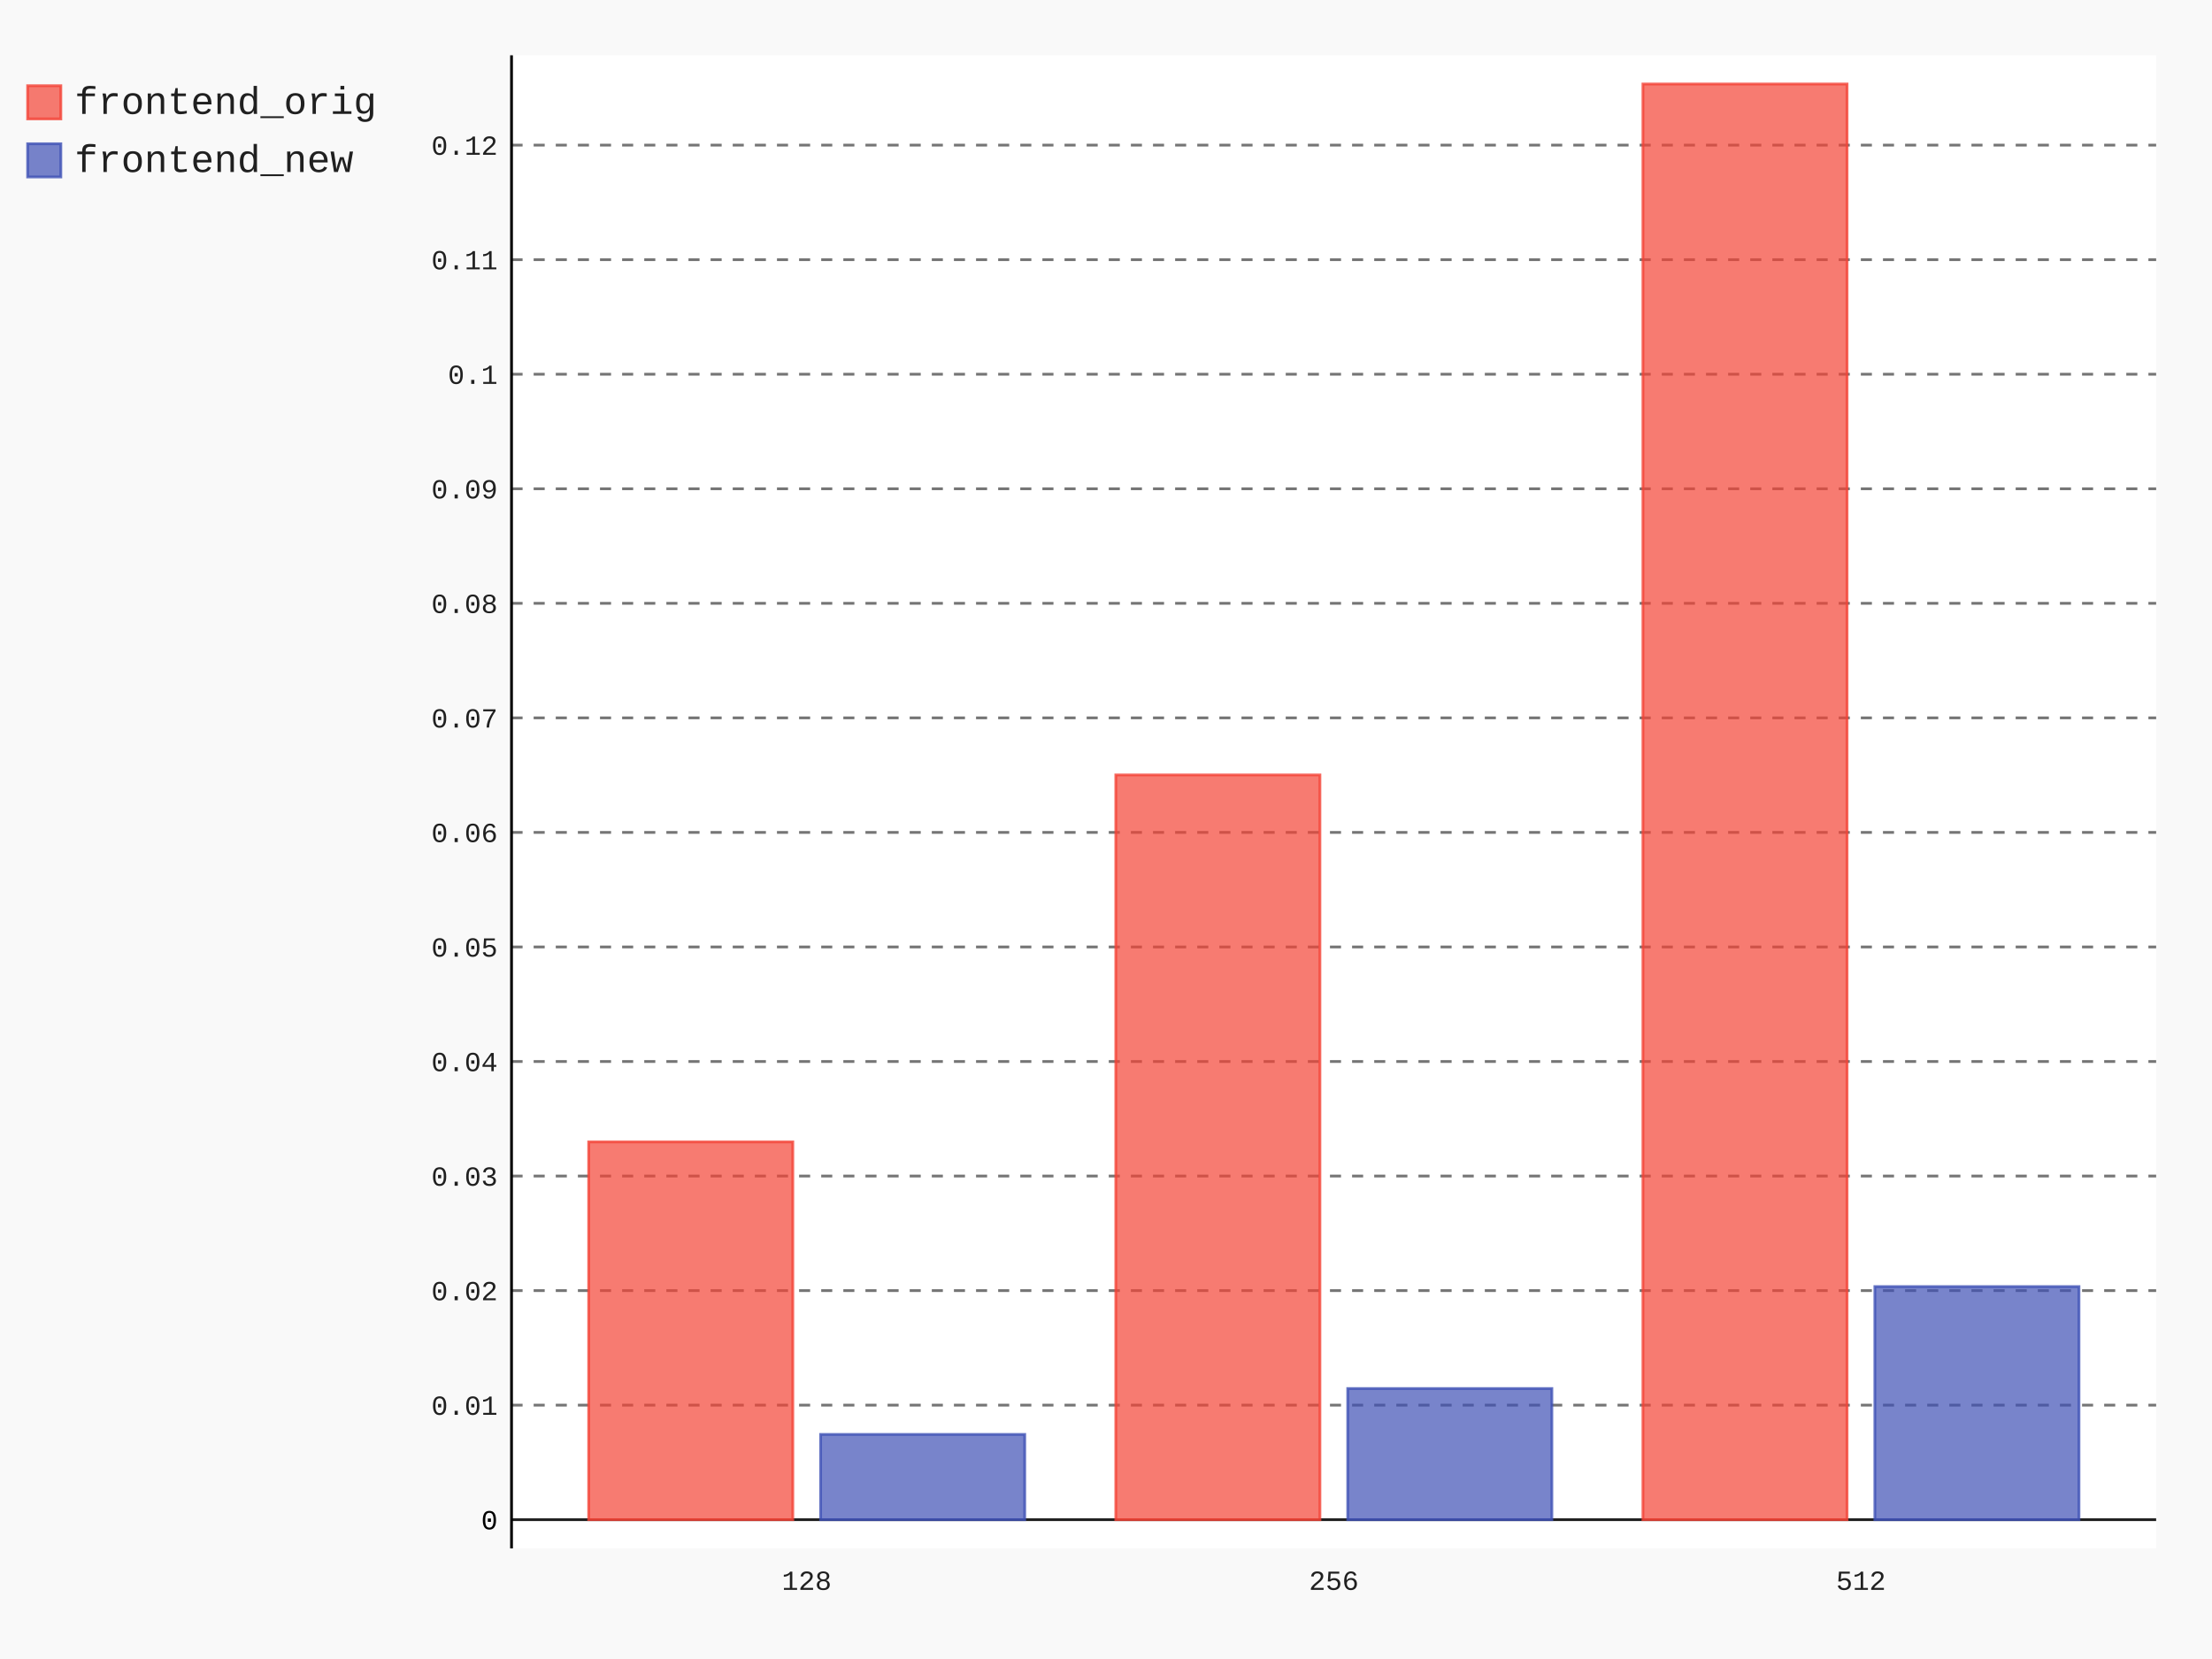
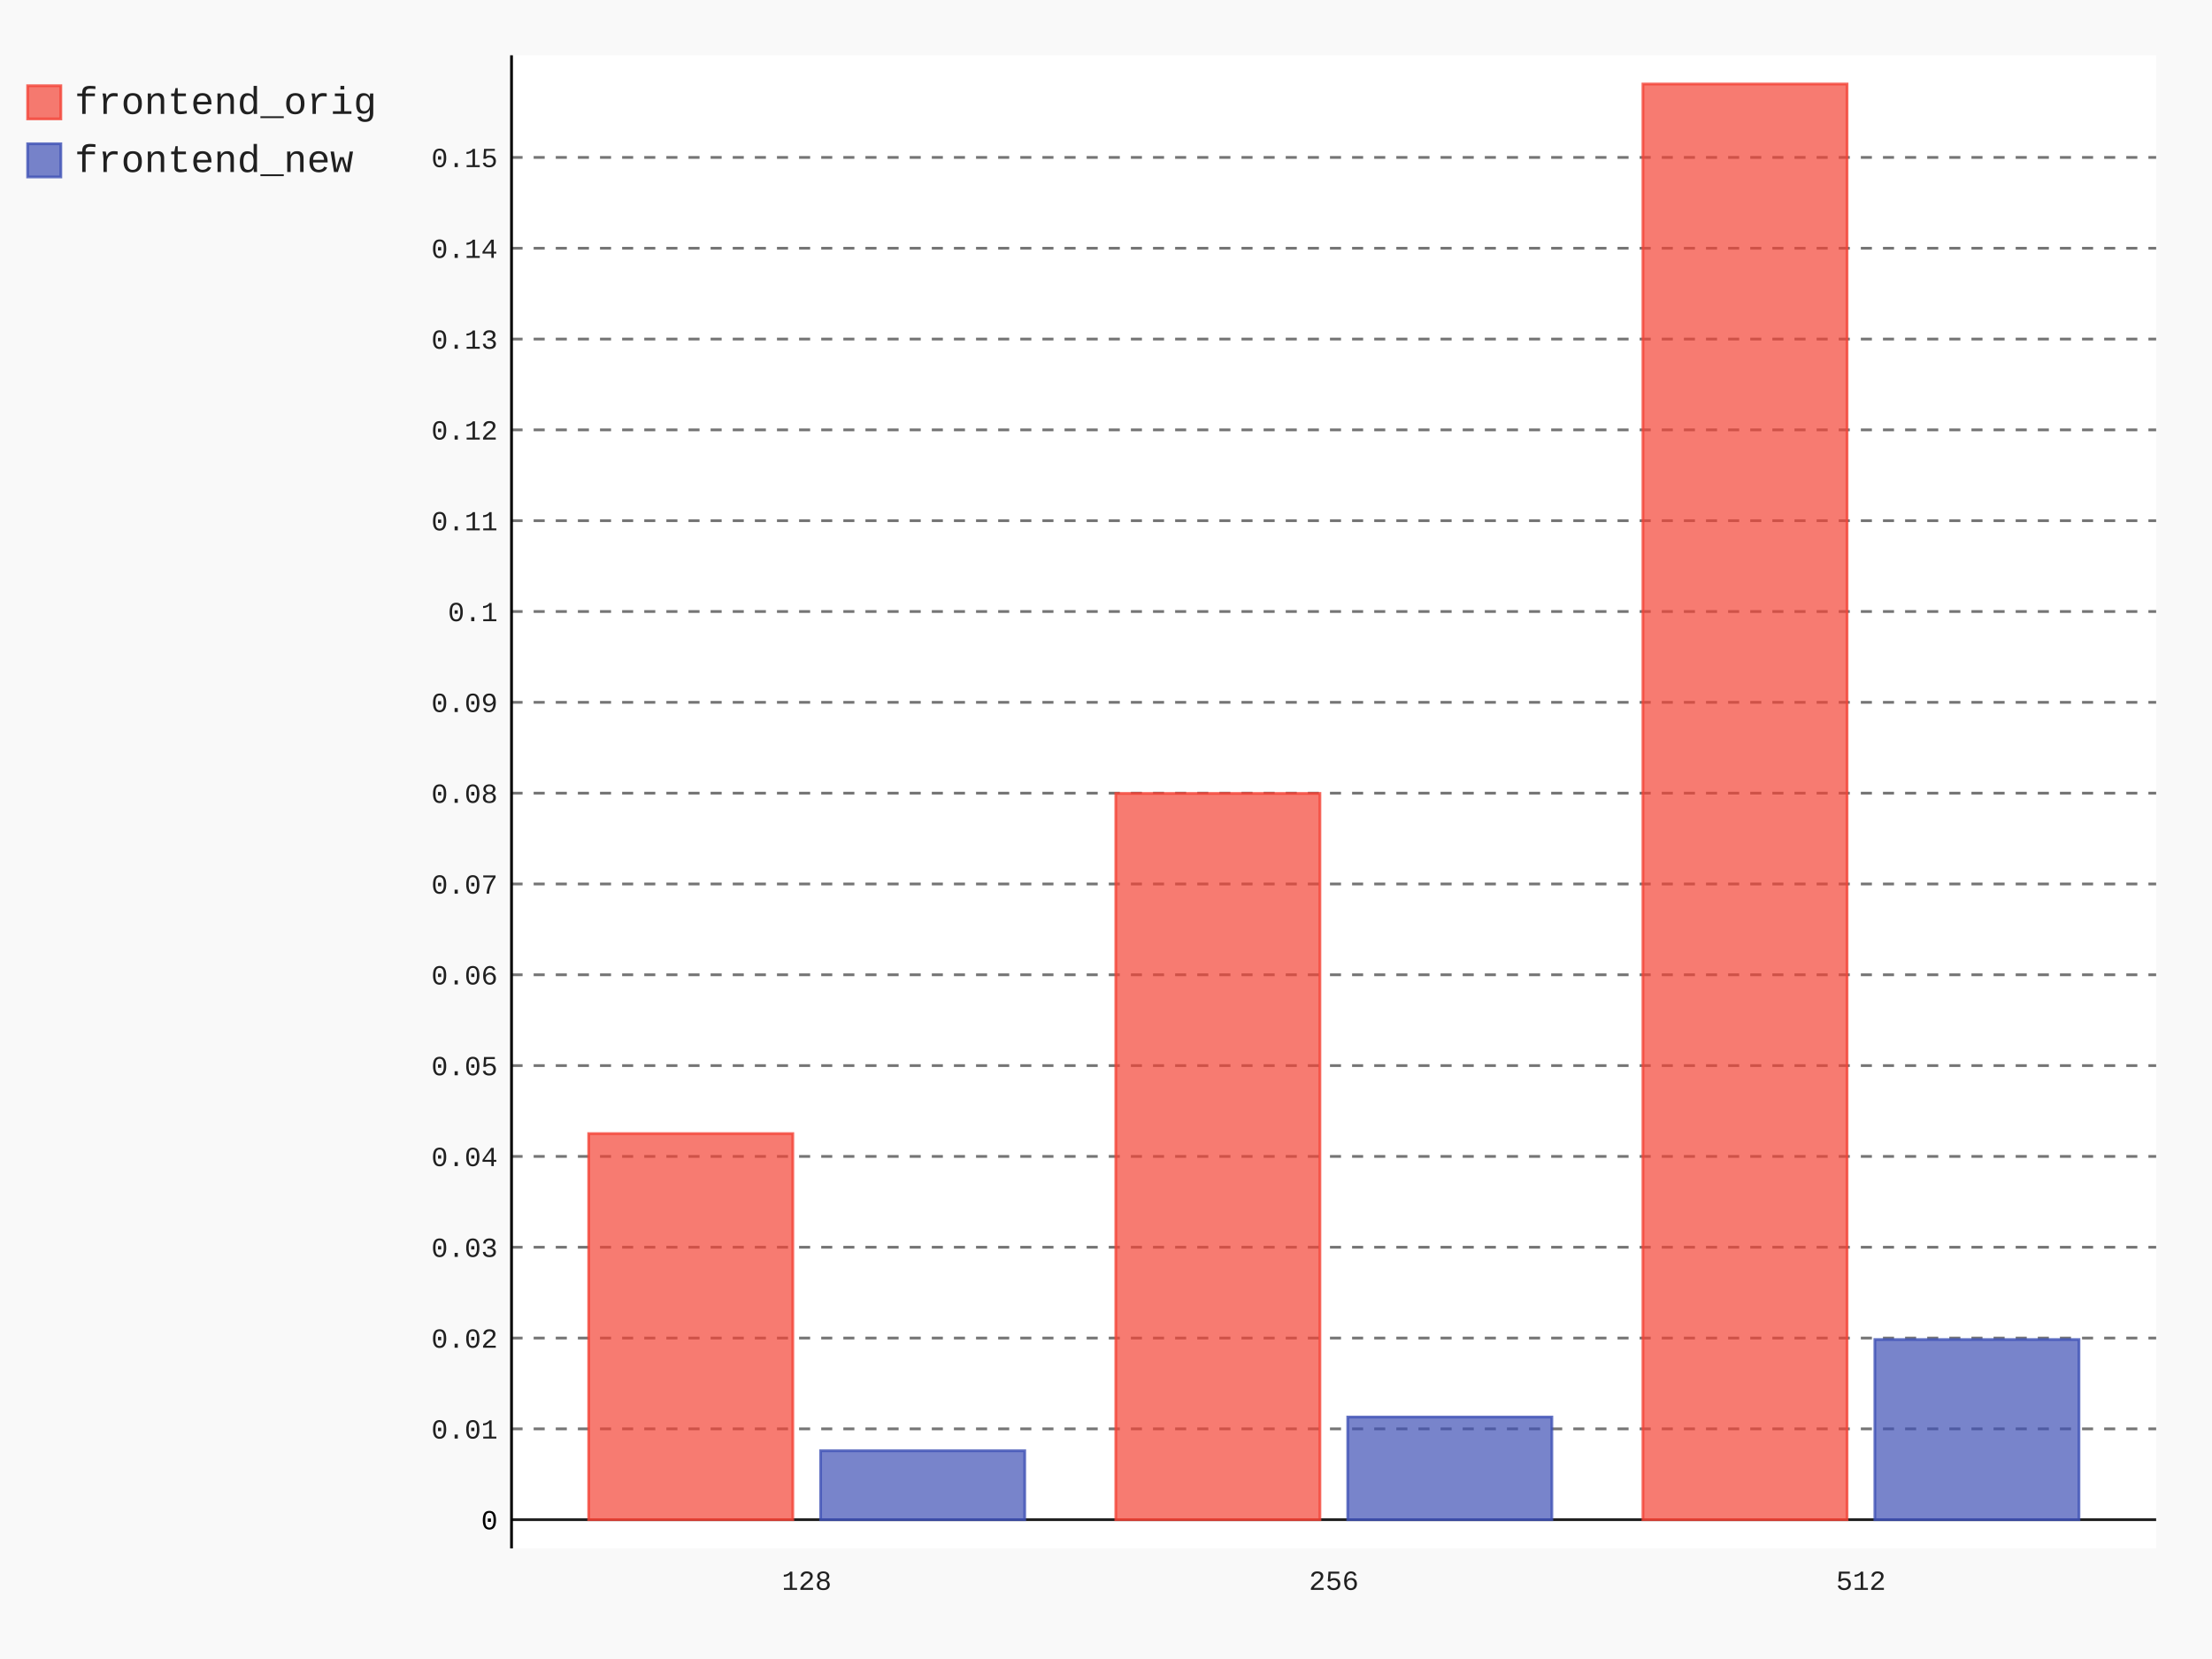
- <svg xmlns="http://www.w3.org/2000/svg" id="chart-f28de2e4-7d43-44d5-af5e-3cc763e6b77f" class="pygal-chart" viewBox="0 0 800 600">
+ <svg xmlns="http://www.w3.org/2000/svg" id="chart-e20c5444-6a09-4fd0-a3e4-52a176008e74" class="pygal-chart" viewBox="0 0 800 600">
  <defs>
-     <style type="text/css">#chart-f28de2e4-7d43-44d5-af5e-3cc763e6b77f{-webkit-user-select:none;-webkit-font-smoothing:antialiased;font-family:Consolas,"Liberation Mono",Menlo,Courier,monospace}#chart-f28de2e4-7d43-44d5-af5e-3cc763e6b77f .title{font-family:Consolas,"Liberation Mono",Menlo,Courier,monospace;font-size:16px}#chart-f28de2e4-7d43-44d5-af5e-3cc763e6b77f .legends .legend text{font-family:Consolas,"Liberation Mono",Menlo,Courier,monospace;font-size:14px}#chart-f28de2e4-7d43-44d5-af5e-3cc763e6b77f .axis text{font-family:Consolas,"Liberation Mono",Menlo,Courier,monospace;font-size:10px}#chart-f28de2e4-7d43-44d5-af5e-3cc763e6b77f .axis text.major{font-family:Consolas,"Liberation Mono",Menlo,Courier,monospace;font-size:10px}#chart-f28de2e4-7d43-44d5-af5e-3cc763e6b77f .text-overlay text.value{font-family:Consolas,"Liberation Mono",Menlo,Courier,monospace;font-size:16px}#chart-f28de2e4-7d43-44d5-af5e-3cc763e6b77f .text-overlay text.label{font-family:Consolas,"Liberation Mono",Menlo,Courier,monospace;font-size:10px}#chart-f28de2e4-7d43-44d5-af5e-3cc763e6b77f .tooltip{font-family:Consolas,"Liberation Mono",Menlo,Courier,monospace;font-size:14px}#chart-f28de2e4-7d43-44d5-af5e-3cc763e6b77f text.no_data{font-family:Consolas,"Liberation Mono",Menlo,Courier,monospace;font-size:64px}
- #chart-f28de2e4-7d43-44d5-af5e-3cc763e6b77f{background-color:rgba(249,249,249,1)}#chart-f28de2e4-7d43-44d5-af5e-3cc763e6b77f path,#chart-f28de2e4-7d43-44d5-af5e-3cc763e6b77f line,#chart-f28de2e4-7d43-44d5-af5e-3cc763e6b77f rect,#chart-f28de2e4-7d43-44d5-af5e-3cc763e6b77f circle{-webkit-transition:150ms;-moz-transition:150ms;transition:150ms}#chart-f28de2e4-7d43-44d5-af5e-3cc763e6b77f .graph &gt; .background{fill:rgba(249,249,249,1)}#chart-f28de2e4-7d43-44d5-af5e-3cc763e6b77f .plot &gt; .background{fill:rgba(255,255,255,1)}#chart-f28de2e4-7d43-44d5-af5e-3cc763e6b77f .graph{fill:rgba(0,0,0,.87)}#chart-f28de2e4-7d43-44d5-af5e-3cc763e6b77f text.no_data{fill:rgba(0,0,0,1)}#chart-f28de2e4-7d43-44d5-af5e-3cc763e6b77f .title{fill:rgba(0,0,0,1)}#chart-f28de2e4-7d43-44d5-af5e-3cc763e6b77f .legends .legend text{fill:rgba(0,0,0,.87)}#chart-f28de2e4-7d43-44d5-af5e-3cc763e6b77f .legends .legend:hover text{fill:rgba(0,0,0,1)}#chart-f28de2e4-7d43-44d5-af5e-3cc763e6b77f .axis .line{stroke:rgba(0,0,0,1)}#chart-f28de2e4-7d43-44d5-af5e-3cc763e6b77f .axis .guide.line{stroke:rgba(0,0,0,.54)}#chart-f28de2e4-7d43-44d5-af5e-3cc763e6b77f .axis .major.line{stroke:rgba(0,0,0,.87)}#chart-f28de2e4-7d43-44d5-af5e-3cc763e6b77f .axis text.major{fill:rgba(0,0,0,1)}#chart-f28de2e4-7d43-44d5-af5e-3cc763e6b77f .axis.y .guides:hover .guide.line,#chart-f28de2e4-7d43-44d5-af5e-3cc763e6b77f .line-graph .axis.x .guides:hover .guide.line,#chart-f28de2e4-7d43-44d5-af5e-3cc763e6b77f .stackedline-graph .axis.x .guides:hover .guide.line,#chart-f28de2e4-7d43-44d5-af5e-3cc763e6b77f .xy-graph .axis.x .guides:hover .guide.line{stroke:rgba(0,0,0,1)}#chart-f28de2e4-7d43-44d5-af5e-3cc763e6b77f .axis .guides:hover text{fill:rgba(0,0,0,1)}#chart-f28de2e4-7d43-44d5-af5e-3cc763e6b77f .reactive{fill-opacity:.7;stroke-opacity:.8}#chart-f28de2e4-7d43-44d5-af5e-3cc763e6b77f .ci{stroke:rgba(0,0,0,.87)}#chart-f28de2e4-7d43-44d5-af5e-3cc763e6b77f .reactive.active,#chart-f28de2e4-7d43-44d5-af5e-3cc763e6b77f .active .reactive{fill-opacity:.8;stroke-opacity:.9;stroke-width:4}#chart-f28de2e4-7d43-44d5-af5e-3cc763e6b77f .ci .reactive.active{stroke-width:1.5}#chart-f28de2e4-7d43-44d5-af5e-3cc763e6b77f .series text{fill:rgba(0,0,0,1)}#chart-f28de2e4-7d43-44d5-af5e-3cc763e6b77f .tooltip rect{fill:rgba(255,255,255,1);stroke:rgba(0,0,0,1);-webkit-transition:opacity 150ms;-moz-transition:opacity 150ms;transition:opacity 150ms}#chart-f28de2e4-7d43-44d5-af5e-3cc763e6b77f .tooltip .label{fill:rgba(0,0,0,.87)}#chart-f28de2e4-7d43-44d5-af5e-3cc763e6b77f .tooltip .label{fill:rgba(0,0,0,.87)}#chart-f28de2e4-7d43-44d5-af5e-3cc763e6b77f .tooltip .legend{font-size:.8em;fill:rgba(0,0,0,.54)}#chart-f28de2e4-7d43-44d5-af5e-3cc763e6b77f .tooltip .x_label{font-size:.6em;fill:rgba(0,0,0,1)}#chart-f28de2e4-7d43-44d5-af5e-3cc763e6b77f .tooltip .xlink{font-size:.5em;text-decoration:underline}#chart-f28de2e4-7d43-44d5-af5e-3cc763e6b77f .tooltip .value{font-size:1.5em}#chart-f28de2e4-7d43-44d5-af5e-3cc763e6b77f .bound{font-size:.5em}#chart-f28de2e4-7d43-44d5-af5e-3cc763e6b77f .max-value{font-size:.75em;fill:rgba(0,0,0,.54)}#chart-f28de2e4-7d43-44d5-af5e-3cc763e6b77f .map-element{fill:rgba(255,255,255,1);stroke:rgba(0,0,0,.54) !important}#chart-f28de2e4-7d43-44d5-af5e-3cc763e6b77f .map-element .reactive{fill-opacity:inherit;stroke-opacity:inherit}#chart-f28de2e4-7d43-44d5-af5e-3cc763e6b77f .color-0,#chart-f28de2e4-7d43-44d5-af5e-3cc763e6b77f .color-0 a:visited{stroke:#F44336;fill:#F44336}#chart-f28de2e4-7d43-44d5-af5e-3cc763e6b77f .color-1,#chart-f28de2e4-7d43-44d5-af5e-3cc763e6b77f .color-1 a:visited{stroke:#3F51B5;fill:#3F51B5}#chart-f28de2e4-7d43-44d5-af5e-3cc763e6b77f .text-overlay .color-0 text{fill:black}#chart-f28de2e4-7d43-44d5-af5e-3cc763e6b77f .text-overlay .color-1 text{fill:black}
- #chart-f28de2e4-7d43-44d5-af5e-3cc763e6b77f text.no_data{text-anchor:middle}#chart-f28de2e4-7d43-44d5-af5e-3cc763e6b77f .guide.line{fill:none}#chart-f28de2e4-7d43-44d5-af5e-3cc763e6b77f .centered{text-anchor:middle}#chart-f28de2e4-7d43-44d5-af5e-3cc763e6b77f .title{text-anchor:middle}#chart-f28de2e4-7d43-44d5-af5e-3cc763e6b77f .legends .legend text{fill-opacity:1}#chart-f28de2e4-7d43-44d5-af5e-3cc763e6b77f .axis.x text{text-anchor:middle}#chart-f28de2e4-7d43-44d5-af5e-3cc763e6b77f .axis.x:not(.web) text[transform]{text-anchor:start}#chart-f28de2e4-7d43-44d5-af5e-3cc763e6b77f .axis.x:not(.web) text[transform].backwards{text-anchor:end}#chart-f28de2e4-7d43-44d5-af5e-3cc763e6b77f .axis.y text{text-anchor:end}#chart-f28de2e4-7d43-44d5-af5e-3cc763e6b77f .axis.y text[transform].backwards{text-anchor:start}#chart-f28de2e4-7d43-44d5-af5e-3cc763e6b77f .axis.y2 text{text-anchor:start}#chart-f28de2e4-7d43-44d5-af5e-3cc763e6b77f .axis.y2 text[transform].backwards{text-anchor:end}#chart-f28de2e4-7d43-44d5-af5e-3cc763e6b77f .axis .guide.line{stroke-dasharray:4,4}#chart-f28de2e4-7d43-44d5-af5e-3cc763e6b77f .axis .major.guide.line{stroke-dasharray:6,6}#chart-f28de2e4-7d43-44d5-af5e-3cc763e6b77f .horizontal .axis.y .guide.line,#chart-f28de2e4-7d43-44d5-af5e-3cc763e6b77f .horizontal .axis.y2 .guide.line,#chart-f28de2e4-7d43-44d5-af5e-3cc763e6b77f .vertical .axis.x .guide.line{opacity:0}#chart-f28de2e4-7d43-44d5-af5e-3cc763e6b77f .horizontal .axis.always_show .guide.line,#chart-f28de2e4-7d43-44d5-af5e-3cc763e6b77f .vertical .axis.always_show .guide.line{opacity:1 !important}#chart-f28de2e4-7d43-44d5-af5e-3cc763e6b77f .axis.y .guides:hover .guide.line,#chart-f28de2e4-7d43-44d5-af5e-3cc763e6b77f .axis.y2 .guides:hover .guide.line,#chart-f28de2e4-7d43-44d5-af5e-3cc763e6b77f .axis.x .guides:hover .guide.line{opacity:1}#chart-f28de2e4-7d43-44d5-af5e-3cc763e6b77f .axis .guides:hover text{opacity:1}#chart-f28de2e4-7d43-44d5-af5e-3cc763e6b77f .nofill{fill:none}#chart-f28de2e4-7d43-44d5-af5e-3cc763e6b77f .subtle-fill{fill-opacity:.2}#chart-f28de2e4-7d43-44d5-af5e-3cc763e6b77f .dot{stroke-width:1px;fill-opacity:1}#chart-f28de2e4-7d43-44d5-af5e-3cc763e6b77f .dot.active{stroke-width:5px}#chart-f28de2e4-7d43-44d5-af5e-3cc763e6b77f .dot.negative{fill:transparent}#chart-f28de2e4-7d43-44d5-af5e-3cc763e6b77f text,#chart-f28de2e4-7d43-44d5-af5e-3cc763e6b77f tspan{stroke:none !important}#chart-f28de2e4-7d43-44d5-af5e-3cc763e6b77f .series text.active{opacity:1}#chart-f28de2e4-7d43-44d5-af5e-3cc763e6b77f .tooltip rect{fill-opacity:.95;stroke-width:.5}#chart-f28de2e4-7d43-44d5-af5e-3cc763e6b77f .tooltip text{fill-opacity:1}#chart-f28de2e4-7d43-44d5-af5e-3cc763e6b77f .showable{visibility:hidden}#chart-f28de2e4-7d43-44d5-af5e-3cc763e6b77f .showable.shown{visibility:visible}#chart-f28de2e4-7d43-44d5-af5e-3cc763e6b77f .gauge-background{fill:rgba(229,229,229,1);stroke:none}#chart-f28de2e4-7d43-44d5-af5e-3cc763e6b77f .bg-lines{stroke:rgba(249,249,249,1);stroke-width:2px}</style>
+     <style type="text/css">#chart-e20c5444-6a09-4fd0-a3e4-52a176008e74{-webkit-user-select:none;-webkit-font-smoothing:antialiased;font-family:Consolas,"Liberation Mono",Menlo,Courier,monospace}#chart-e20c5444-6a09-4fd0-a3e4-52a176008e74 .title{font-family:Consolas,"Liberation Mono",Menlo,Courier,monospace;font-size:16px}#chart-e20c5444-6a09-4fd0-a3e4-52a176008e74 .legends .legend text{font-family:Consolas,"Liberation Mono",Menlo,Courier,monospace;font-size:14px}#chart-e20c5444-6a09-4fd0-a3e4-52a176008e74 .axis text{font-family:Consolas,"Liberation Mono",Menlo,Courier,monospace;font-size:10px}#chart-e20c5444-6a09-4fd0-a3e4-52a176008e74 .axis text.major{font-family:Consolas,"Liberation Mono",Menlo,Courier,monospace;font-size:10px}#chart-e20c5444-6a09-4fd0-a3e4-52a176008e74 .text-overlay text.value{font-family:Consolas,"Liberation Mono",Menlo,Courier,monospace;font-size:16px}#chart-e20c5444-6a09-4fd0-a3e4-52a176008e74 .text-overlay text.label{font-family:Consolas,"Liberation Mono",Menlo,Courier,monospace;font-size:10px}#chart-e20c5444-6a09-4fd0-a3e4-52a176008e74 .tooltip{font-family:Consolas,"Liberation Mono",Menlo,Courier,monospace;font-size:14px}#chart-e20c5444-6a09-4fd0-a3e4-52a176008e74 text.no_data{font-family:Consolas,"Liberation Mono",Menlo,Courier,monospace;font-size:64px}
+ #chart-e20c5444-6a09-4fd0-a3e4-52a176008e74{background-color:rgba(249,249,249,1)}#chart-e20c5444-6a09-4fd0-a3e4-52a176008e74 path,#chart-e20c5444-6a09-4fd0-a3e4-52a176008e74 line,#chart-e20c5444-6a09-4fd0-a3e4-52a176008e74 rect,#chart-e20c5444-6a09-4fd0-a3e4-52a176008e74 circle{-webkit-transition:150ms;-moz-transition:150ms;transition:150ms}#chart-e20c5444-6a09-4fd0-a3e4-52a176008e74 .graph &gt; .background{fill:rgba(249,249,249,1)}#chart-e20c5444-6a09-4fd0-a3e4-52a176008e74 .plot &gt; .background{fill:rgba(255,255,255,1)}#chart-e20c5444-6a09-4fd0-a3e4-52a176008e74 .graph{fill:rgba(0,0,0,.87)}#chart-e20c5444-6a09-4fd0-a3e4-52a176008e74 text.no_data{fill:rgba(0,0,0,1)}#chart-e20c5444-6a09-4fd0-a3e4-52a176008e74 .title{fill:rgba(0,0,0,1)}#chart-e20c5444-6a09-4fd0-a3e4-52a176008e74 .legends .legend text{fill:rgba(0,0,0,.87)}#chart-e20c5444-6a09-4fd0-a3e4-52a176008e74 .legends .legend:hover text{fill:rgba(0,0,0,1)}#chart-e20c5444-6a09-4fd0-a3e4-52a176008e74 .axis .line{stroke:rgba(0,0,0,1)}#chart-e20c5444-6a09-4fd0-a3e4-52a176008e74 .axis .guide.line{stroke:rgba(0,0,0,.54)}#chart-e20c5444-6a09-4fd0-a3e4-52a176008e74 .axis .major.line{stroke:rgba(0,0,0,.87)}#chart-e20c5444-6a09-4fd0-a3e4-52a176008e74 .axis text.major{fill:rgba(0,0,0,1)}#chart-e20c5444-6a09-4fd0-a3e4-52a176008e74 .axis.y .guides:hover .guide.line,#chart-e20c5444-6a09-4fd0-a3e4-52a176008e74 .line-graph .axis.x .guides:hover .guide.line,#chart-e20c5444-6a09-4fd0-a3e4-52a176008e74 .stackedline-graph .axis.x .guides:hover .guide.line,#chart-e20c5444-6a09-4fd0-a3e4-52a176008e74 .xy-graph .axis.x .guides:hover .guide.line{stroke:rgba(0,0,0,1)}#chart-e20c5444-6a09-4fd0-a3e4-52a176008e74 .axis .guides:hover text{fill:rgba(0,0,0,1)}#chart-e20c5444-6a09-4fd0-a3e4-52a176008e74 .reactive{fill-opacity:.7;stroke-opacity:.8}#chart-e20c5444-6a09-4fd0-a3e4-52a176008e74 .ci{stroke:rgba(0,0,0,.87)}#chart-e20c5444-6a09-4fd0-a3e4-52a176008e74 .reactive.active,#chart-e20c5444-6a09-4fd0-a3e4-52a176008e74 .active .reactive{fill-opacity:.8;stroke-opacity:.9;stroke-width:4}#chart-e20c5444-6a09-4fd0-a3e4-52a176008e74 .ci .reactive.active{stroke-width:1.5}#chart-e20c5444-6a09-4fd0-a3e4-52a176008e74 .series text{fill:rgba(0,0,0,1)}#chart-e20c5444-6a09-4fd0-a3e4-52a176008e74 .tooltip rect{fill:rgba(255,255,255,1);stroke:rgba(0,0,0,1);-webkit-transition:opacity 150ms;-moz-transition:opacity 150ms;transition:opacity 150ms}#chart-e20c5444-6a09-4fd0-a3e4-52a176008e74 .tooltip .label{fill:rgba(0,0,0,.87)}#chart-e20c5444-6a09-4fd0-a3e4-52a176008e74 .tooltip .label{fill:rgba(0,0,0,.87)}#chart-e20c5444-6a09-4fd0-a3e4-52a176008e74 .tooltip .legend{font-size:.8em;fill:rgba(0,0,0,.54)}#chart-e20c5444-6a09-4fd0-a3e4-52a176008e74 .tooltip .x_label{font-size:.6em;fill:rgba(0,0,0,1)}#chart-e20c5444-6a09-4fd0-a3e4-52a176008e74 .tooltip .xlink{font-size:.5em;text-decoration:underline}#chart-e20c5444-6a09-4fd0-a3e4-52a176008e74 .tooltip .value{font-size:1.5em}#chart-e20c5444-6a09-4fd0-a3e4-52a176008e74 .bound{font-size:.5em}#chart-e20c5444-6a09-4fd0-a3e4-52a176008e74 .max-value{font-size:.75em;fill:rgba(0,0,0,.54)}#chart-e20c5444-6a09-4fd0-a3e4-52a176008e74 .map-element{fill:rgba(255,255,255,1);stroke:rgba(0,0,0,.54) !important}#chart-e20c5444-6a09-4fd0-a3e4-52a176008e74 .map-element .reactive{fill-opacity:inherit;stroke-opacity:inherit}#chart-e20c5444-6a09-4fd0-a3e4-52a176008e74 .color-0,#chart-e20c5444-6a09-4fd0-a3e4-52a176008e74 .color-0 a:visited{stroke:#F44336;fill:#F44336}#chart-e20c5444-6a09-4fd0-a3e4-52a176008e74 .color-1,#chart-e20c5444-6a09-4fd0-a3e4-52a176008e74 .color-1 a:visited{stroke:#3F51B5;fill:#3F51B5}#chart-e20c5444-6a09-4fd0-a3e4-52a176008e74 .text-overlay .color-0 text{fill:black}#chart-e20c5444-6a09-4fd0-a3e4-52a176008e74 .text-overlay .color-1 text{fill:black}
+ #chart-e20c5444-6a09-4fd0-a3e4-52a176008e74 text.no_data{text-anchor:middle}#chart-e20c5444-6a09-4fd0-a3e4-52a176008e74 .guide.line{fill:none}#chart-e20c5444-6a09-4fd0-a3e4-52a176008e74 .centered{text-anchor:middle}#chart-e20c5444-6a09-4fd0-a3e4-52a176008e74 .title{text-anchor:middle}#chart-e20c5444-6a09-4fd0-a3e4-52a176008e74 .legends .legend text{fill-opacity:1}#chart-e20c5444-6a09-4fd0-a3e4-52a176008e74 .axis.x text{text-anchor:middle}#chart-e20c5444-6a09-4fd0-a3e4-52a176008e74 .axis.x:not(.web) text[transform]{text-anchor:start}#chart-e20c5444-6a09-4fd0-a3e4-52a176008e74 .axis.x:not(.web) text[transform].backwards{text-anchor:end}#chart-e20c5444-6a09-4fd0-a3e4-52a176008e74 .axis.y text{text-anchor:end}#chart-e20c5444-6a09-4fd0-a3e4-52a176008e74 .axis.y text[transform].backwards{text-anchor:start}#chart-e20c5444-6a09-4fd0-a3e4-52a176008e74 .axis.y2 text{text-anchor:start}#chart-e20c5444-6a09-4fd0-a3e4-52a176008e74 .axis.y2 text[transform].backwards{text-anchor:end}#chart-e20c5444-6a09-4fd0-a3e4-52a176008e74 .axis .guide.line{stroke-dasharray:4,4}#chart-e20c5444-6a09-4fd0-a3e4-52a176008e74 .axis .major.guide.line{stroke-dasharray:6,6}#chart-e20c5444-6a09-4fd0-a3e4-52a176008e74 .horizontal .axis.y .guide.line,#chart-e20c5444-6a09-4fd0-a3e4-52a176008e74 .horizontal .axis.y2 .guide.line,#chart-e20c5444-6a09-4fd0-a3e4-52a176008e74 .vertical .axis.x .guide.line{opacity:0}#chart-e20c5444-6a09-4fd0-a3e4-52a176008e74 .horizontal .axis.always_show .guide.line,#chart-e20c5444-6a09-4fd0-a3e4-52a176008e74 .vertical .axis.always_show .guide.line{opacity:1 !important}#chart-e20c5444-6a09-4fd0-a3e4-52a176008e74 .axis.y .guides:hover .guide.line,#chart-e20c5444-6a09-4fd0-a3e4-52a176008e74 .axis.y2 .guides:hover .guide.line,#chart-e20c5444-6a09-4fd0-a3e4-52a176008e74 .axis.x .guides:hover .guide.line{opacity:1}#chart-e20c5444-6a09-4fd0-a3e4-52a176008e74 .axis .guides:hover text{opacity:1}#chart-e20c5444-6a09-4fd0-a3e4-52a176008e74 .nofill{fill:none}#chart-e20c5444-6a09-4fd0-a3e4-52a176008e74 .subtle-fill{fill-opacity:.2}#chart-e20c5444-6a09-4fd0-a3e4-52a176008e74 .dot{stroke-width:1px;fill-opacity:1}#chart-e20c5444-6a09-4fd0-a3e4-52a176008e74 .dot.active{stroke-width:5px}#chart-e20c5444-6a09-4fd0-a3e4-52a176008e74 .dot.negative{fill:transparent}#chart-e20c5444-6a09-4fd0-a3e4-52a176008e74 text,#chart-e20c5444-6a09-4fd0-a3e4-52a176008e74 tspan{stroke:none !important}#chart-e20c5444-6a09-4fd0-a3e4-52a176008e74 .series text.active{opacity:1}#chart-e20c5444-6a09-4fd0-a3e4-52a176008e74 .tooltip rect{fill-opacity:.95;stroke-width:.5}#chart-e20c5444-6a09-4fd0-a3e4-52a176008e74 .tooltip text{fill-opacity:1}#chart-e20c5444-6a09-4fd0-a3e4-52a176008e74 .showable{visibility:hidden}#chart-e20c5444-6a09-4fd0-a3e4-52a176008e74 .showable.shown{visibility:visible}#chart-e20c5444-6a09-4fd0-a3e4-52a176008e74 .gauge-background{fill:rgba(229,229,229,1);stroke:none}#chart-e20c5444-6a09-4fd0-a3e4-52a176008e74 .bg-lines{stroke:rgba(249,249,249,1);stroke-width:2px}</style>
  </defs>
  <g class="graph bar-graph vertical">
    <rect x="0" y="0" width="800" height="600" class="background" />
    <g transform="translate(185, 20)" class="plot">
      <rect x="0" y="0" width="594.8" height="540" class="background" />
      <g class="axis y always_show">
        <g class="guides">
          <path d="M0 529.615 h594.8" class="axis major line" />
          <text x="-5" y="533.115" class="major">0</text>
        </g>
        <g class="guides">
-           <path d="M0 488.188 h594.8" class="guide line" />
-           <text x="-5" y="491.688" class="">0.01</text>
+           <path d="M0 496.77 h594.8" class="guide line" />
+           <text x="-5" y="500.27" class="">0.01</text>
        </g>
        <g class="guides">
-           <path d="M0 446.761 h594.8" class="guide line" />
-           <text x="-5" y="450.261" class="">0.02</text>
+           <path d="M0 463.925 h594.8" class="guide line" />
+           <text x="-5" y="467.425" class="">0.02</text>
        </g>
        <g class="guides">
-           <path d="M0 405.334 h594.8" class="guide line" />
-           <text x="-5" y="408.834" class="">0.03</text>
+           <path d="M0 431.079 h594.8" class="guide line" />
+           <text x="-5" y="434.579" class="">0.03</text>
        </g>
        <g class="guides">
-           <path d="M0 363.907 h594.8" class="guide line" />
-           <text x="-5" y="367.407" class="">0.04</text>
+           <path d="M0 398.234 h594.8" class="guide line" />
+           <text x="-5" y="401.734" class="">0.04</text>
        </g>
        <g class="guides">
-           <path d="M0 322.48 h594.8" class="guide line" />
-           <text x="-5" y="325.98" class="">0.05</text>
+           <path d="M0 365.388 h594.8" class="guide line" />
+           <text x="-5" y="368.888" class="">0.05</text>
        </g>
        <g class="guides">
-           <path d="M0 281.053 h594.8" class="guide line" />
-           <text x="-5" y="284.553" class="">0.06</text>
+           <path d="M0 332.543 h594.8" class="guide line" />
+           <text x="-5" y="336.043" class="">0.06</text>
        </g>
        <g class="guides">
-           <path d="M0 239.625 h594.8" class="guide line" />
-           <text x="-5" y="243.125" class="">0.07</text>
+           <path d="M0 299.697 h594.8" class="guide line" />
+           <text x="-5" y="303.197" class="">0.07</text>
        </g>
        <g class="guides">
-           <path d="M0 198.198 h594.8" class="guide line" />
-           <text x="-5" y="201.698" class="">0.08</text>
+           <path d="M0 266.852 h594.8" class="guide line" />
+           <text x="-5" y="270.352" class="">0.08</text>
        </g>
        <g class="guides">
-           <path d="M0 156.771 h594.8" class="guide line" />
-           <text x="-5" y="160.271" class="">0.09</text>
+           <path d="M0 234.007 h594.8" class="guide line" />
+           <text x="-5" y="237.507" class="">0.09</text>
        </g>
        <g class="guides">
-           <path d="M0 115.344 h594.8" class="guide line" />
-           <text x="-5" y="118.844" class="">0.1</text>
+           <path d="M0 201.161 h594.8" class="guide line" />
+           <text x="-5" y="204.661" class="">0.1</text>
        </g>
        <g class="guides">
-           <path d="M0 73.917 h594.8" class="guide line" />
-           <text x="-5" y="77.417" class="">0.11</text>
+           <path d="M0 168.316 h594.8" class="guide line" />
+           <text x="-5" y="171.816" class="">0.11</text>
        </g>
        <g class="guides">
-           <path d="M0 32.49 h594.8" class="guide line" />
-           <text x="-5" y="35.99" class="">0.12</text>
+           <path d="M0 135.47 h594.8" class="guide line" />
+           <text x="-5" y="138.97" class="">0.12</text>
+         </g>
+         <g class="guides">
+           <path d="M0 102.625 h594.8" class="guide line" />
+           <text x="-5" y="106.125" class="">0.13</text>
+         </g>
+         <g class="guides">
+           <path d="M0 69.779 h594.8" class="guide line" />
+           <text x="-5" y="73.279" class="">0.14</text>
+         </g>
+         <g class="guides">
+           <path d="M0 36.934 h594.8" class="guide line" />
+           <text x="-5" y="40.434" class="">0.15</text>
        </g>
      </g>
      <g class="axis x">
        <path d="M0 0 v540" class="line" />
        <g class="guides">
          <path d="M106.759 0 v540" class="guide line" />
          <text x="106.759" y="555.0" class="">128</text>
        </g>
        <g class="guides">
          <path d="M297.4 0 v540" class="guide line" />
          <text x="297.4" y="555.0" class="">256</text>
        </g>
        <g class="guides">
          <path d="M488.041 0 v540" class="guide line" />
          <text x="488.041" y="555.0" class="">512</text>
        </g>
      </g>
      <g class="series serie-0 color-0">
        <g class="bars">
          <g class="bar">
-             <rect x="27.91" y="392.993" rx="0" ry="0" width="73.816" height="136.622" class="rect reactive tooltip-trigger" />
+             <rect x="27.91" y="389.984" rx="0" ry="0" width="73.816" height="139.631" class="rect reactive tooltip-trigger" />
          </g>
          <g class="bar">
-             <rect x="218.551" y="260.27" rx="0" ry="0" width="73.816" height="269.346" class="rect reactive tooltip-trigger" />
+             <rect x="218.551" y="266.951" rx="0" ry="0" width="73.816" height="262.664" class="rect reactive tooltip-trigger" />
          </g>
          <g class="bar">
            <rect x="409.192" y="10.385" rx="0" ry="0" width="73.816" height="519.231" class="rect reactive tooltip-trigger" />
          </g>
        </g>
      </g>
      <g class="series serie-1 color-1">
        <g class="bars">
          <g class="bar">
-             <rect x="111.792" y="498.779" rx="0" ry="0" width="73.816" height="30.837" class="rect reactive tooltip-trigger" />
+             <rect x="111.792" y="504.685" rx="0" ry="0" width="73.816" height="24.931" class="rect reactive tooltip-trigger" />
          </g>
          <g class="bar">
-             <rect x="302.433" y="482.184" rx="0" ry="0" width="73.816" height="47.431" class="rect reactive tooltip-trigger" />
+             <rect x="302.433" y="492.49" rx="0" ry="0" width="73.816" height="37.126" class="rect reactive tooltip-trigger" />
          </g>
          <g class="bar">
-             <rect x="493.074" y="445.316" rx="0" ry="0" width="73.816" height="84.299" class="rect reactive tooltip-trigger" />
+             <rect x="493.074" y="464.46" rx="0" ry="0" width="73.816" height="65.155" class="rect reactive tooltip-trigger" />
          </g>
        </g>
      </g>
    </g>
    <g class="titles" />
    <g transform="translate(185, 20)" class="plot overlay">
      <g class="series serie-0 color-0" />
      <g class="series serie-1 color-1" />
    </g>
    <g transform="translate(185, 20)" class="plot text-overlay">
      <g class="series serie-0 color-0" />
      <g class="series serie-1 color-1" />
    </g>
    <g transform="translate(185, 20)" class="plot tooltip-overlay">
      <g transform="translate(0 0)" style="opacity: 0" class="tooltip">
        <rect rx="0" ry="0" width="0" height="0" class="tooltip-box" />
        <g class="text" />
      </g>
    </g>
    <g transform="translate(10, 30)" class="legends">
      <g id="activate-serie-0" class="legend reactive activate-serie">
        <rect x="0.0" y="1.0" width="12" height="12" class="color-0 reactive" />
        <text x="17.0" y="11.2">frontend_orig</text>
      </g>
      <g id="activate-serie-1" class="legend reactive activate-serie">
        <rect x="0.0" y="22.0" width="12" height="12" class="color-1 reactive" />
        <text x="17.0" y="32.2">frontend_new</text>
      </g>
    </g>
    <g transform="translate(790, 30)" class="legends" />
  </g>
</svg>
